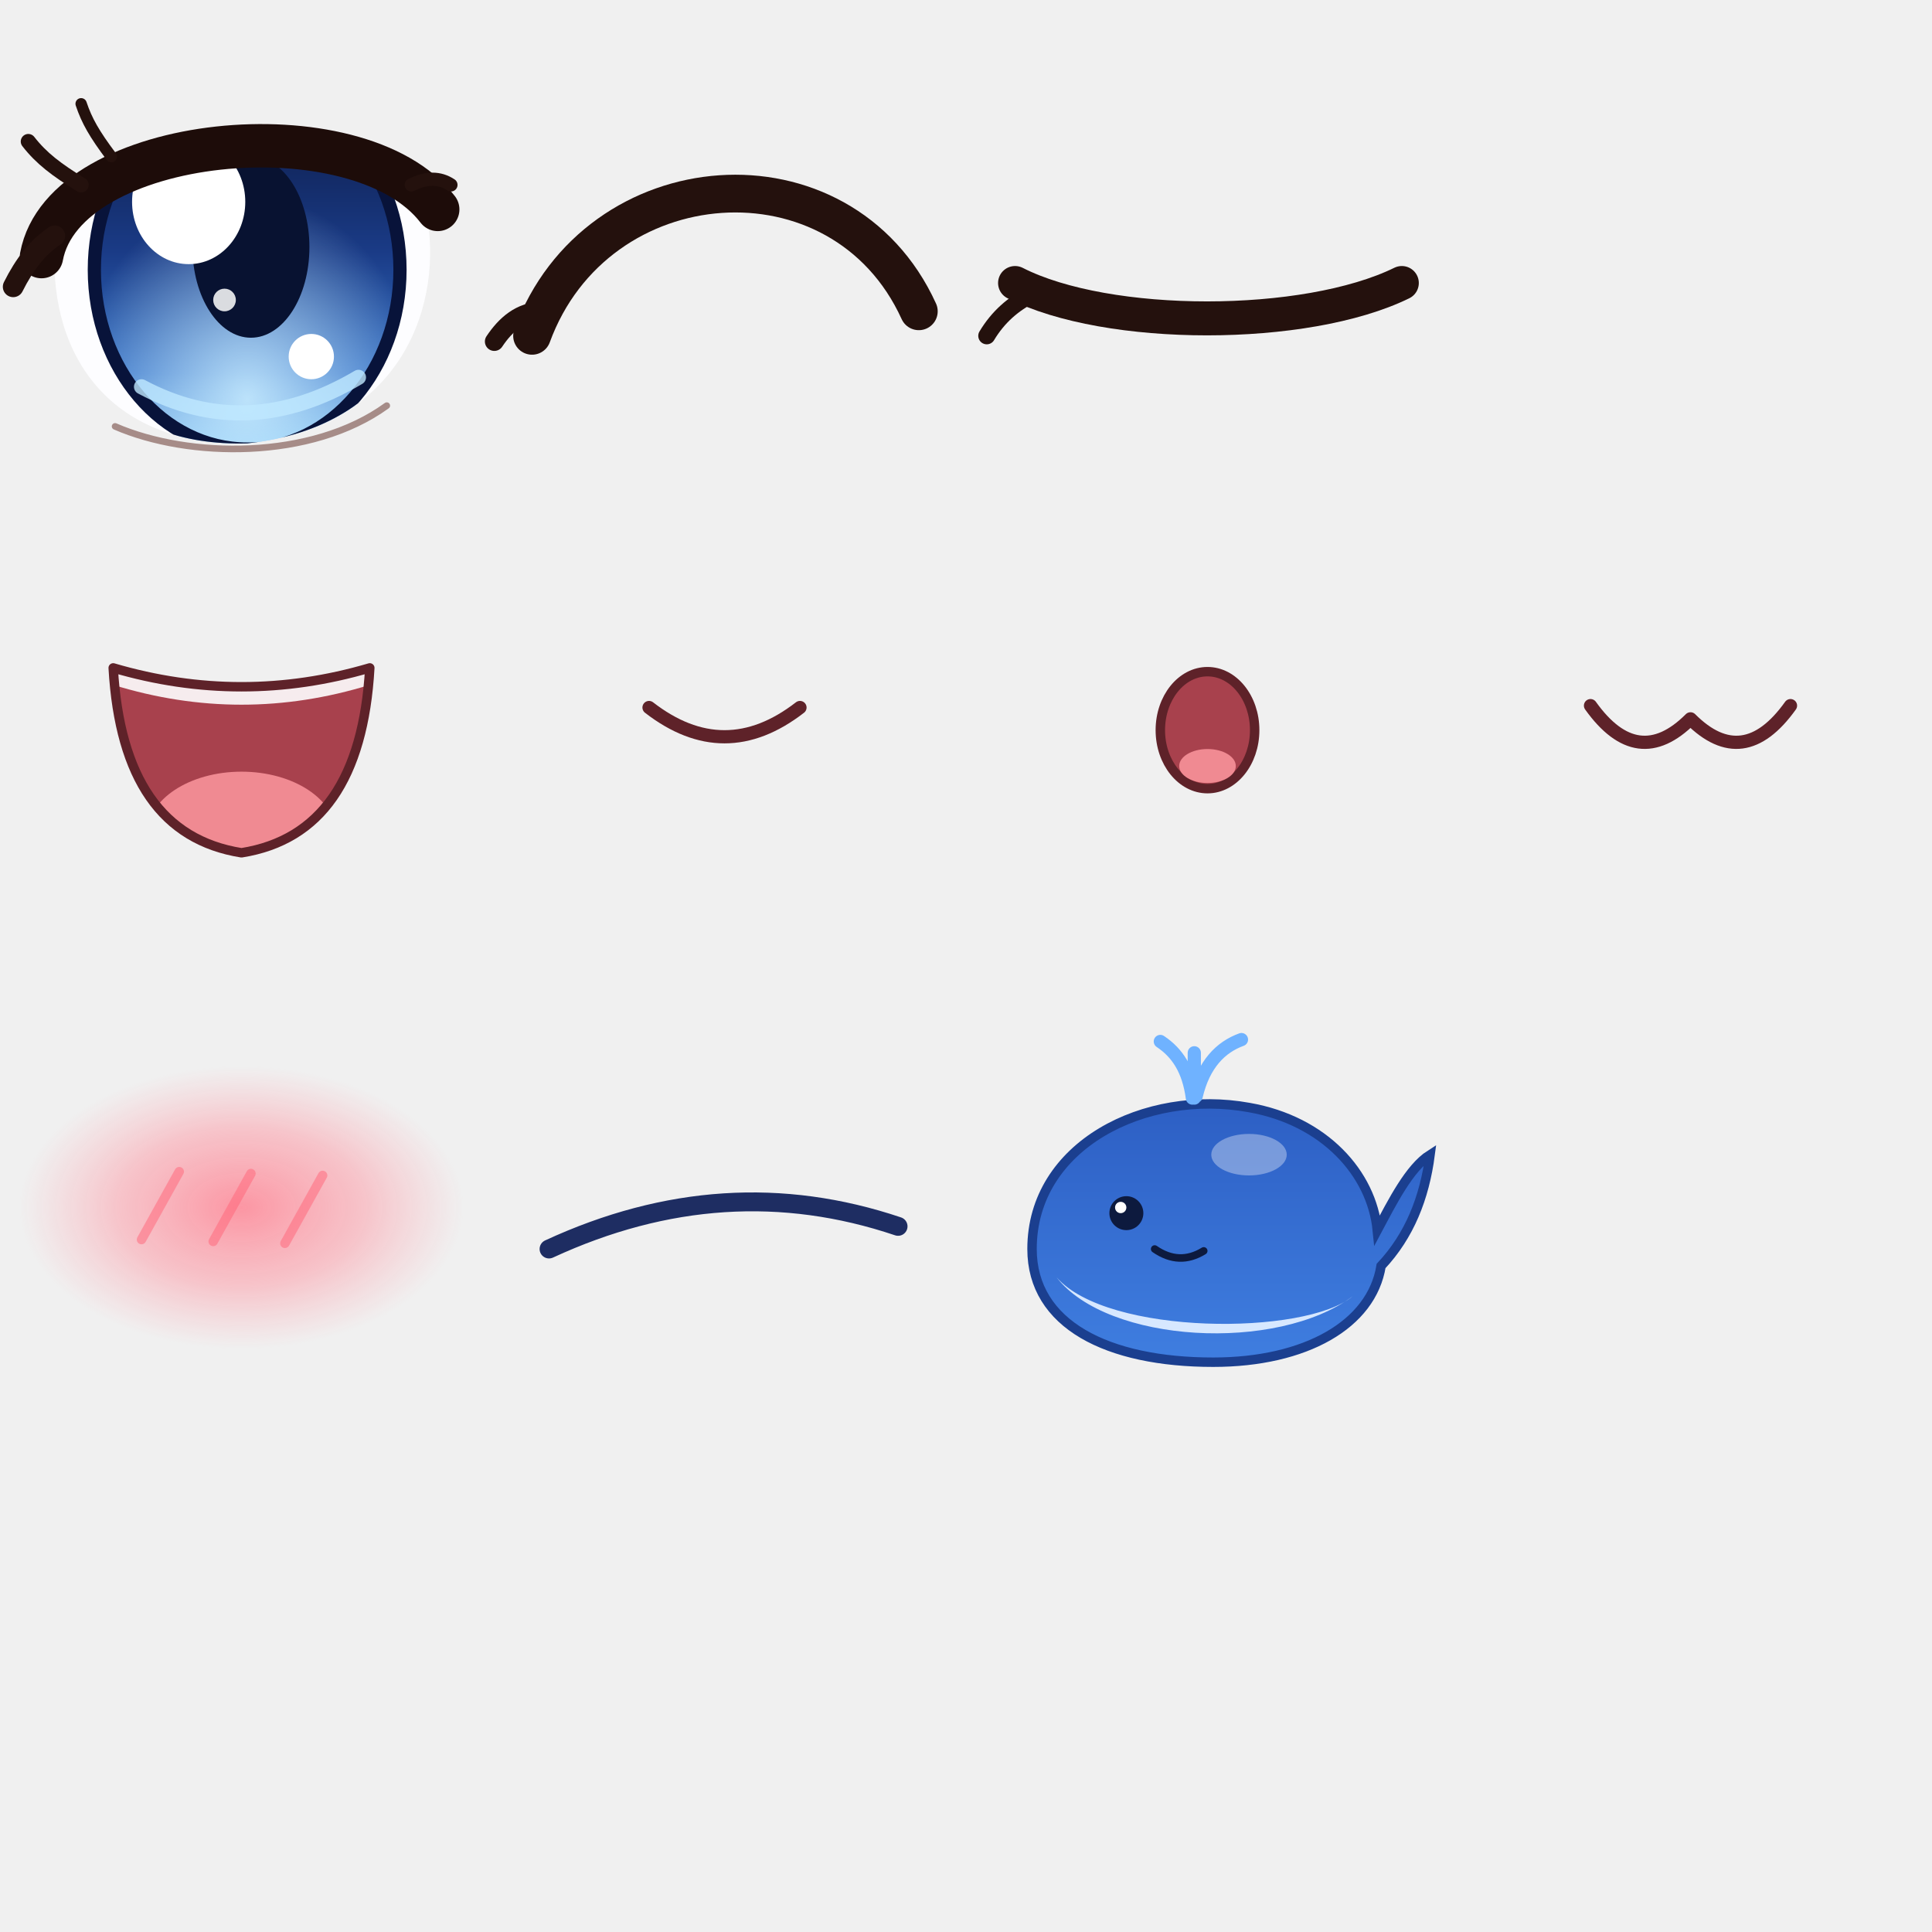
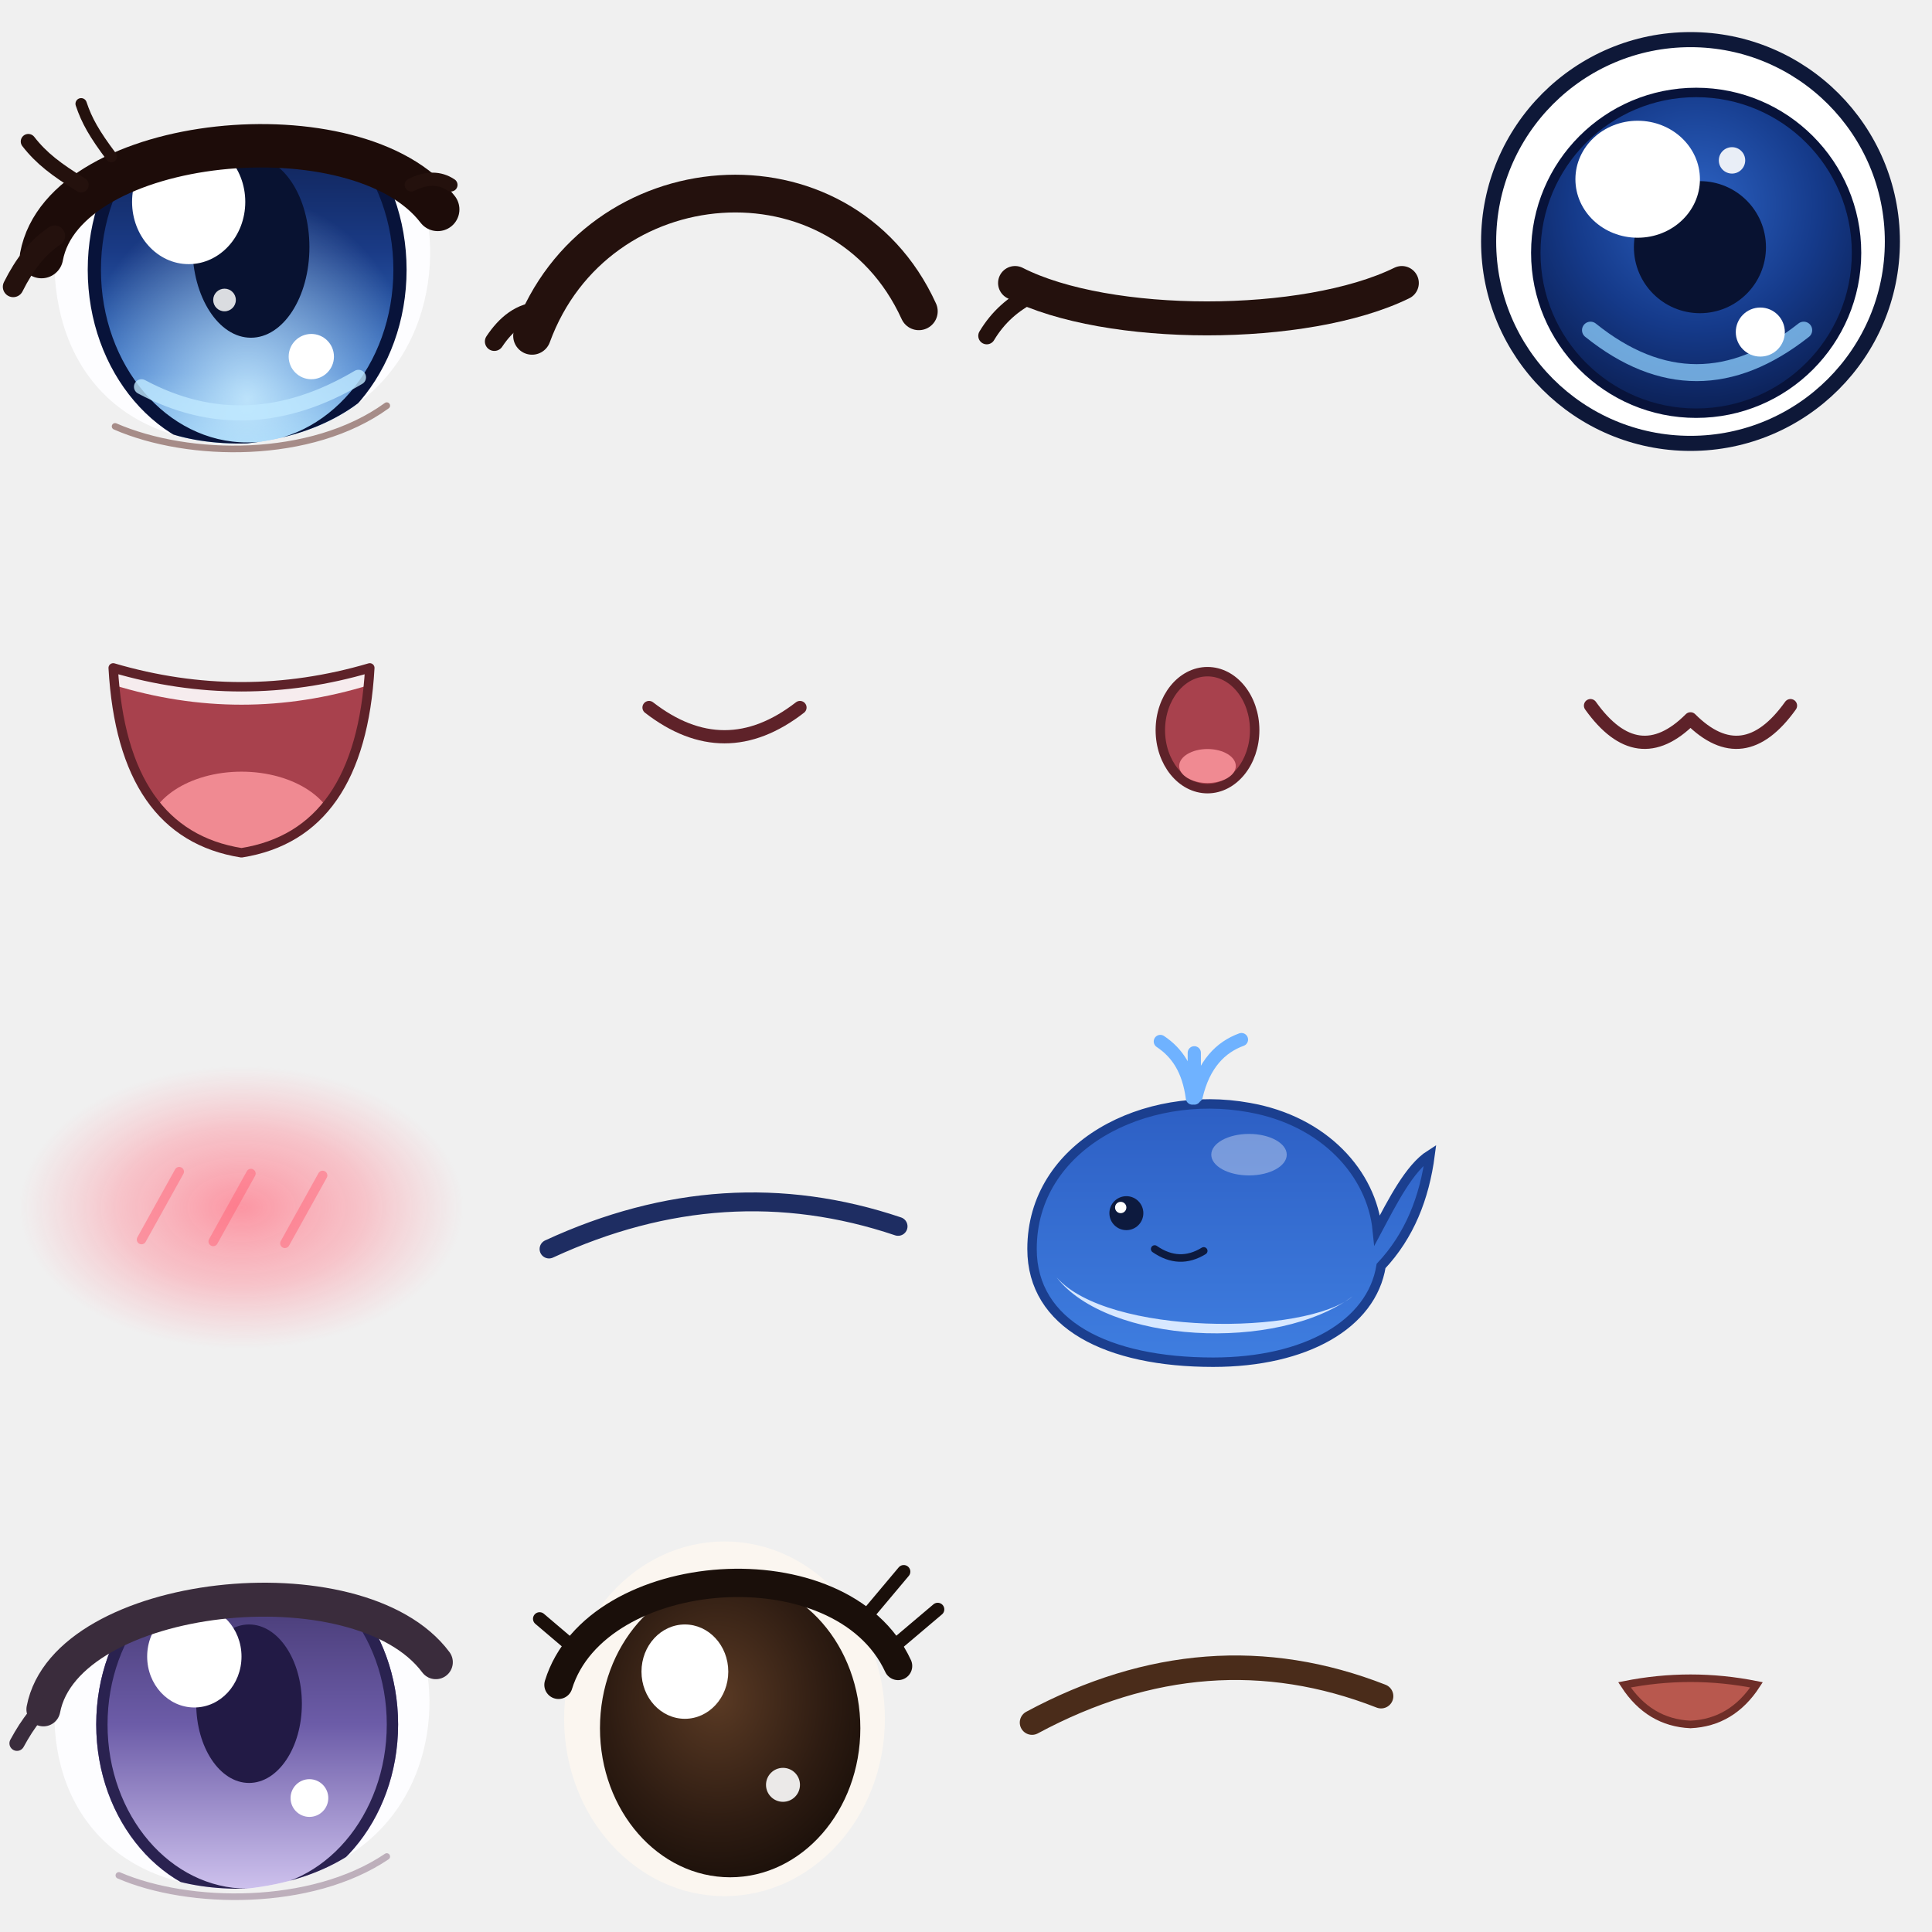
<svg xmlns="http://www.w3.org/2000/svg" width="2048" height="2048" viewBox="0 0 2048 2048">
  <defs>
    <linearGradient id="iris" x1="0" y1="0" x2="0" y2="1">
      <stop offset="0" stop-color="#0b1740" />
      <stop offset="0.45" stop-color="#1a3b86" />
      <stop offset="0.78" stop-color="#3470c6" />
      <stop offset="1" stop-color="#86c8f6" />
    </linearGradient>
    <radialGradient id="irisglow" cx="0.5" cy="0.85" r="0.55">
      <stop offset="0" stop-color="#c8ecff" stop-opacity="0.9" />
      <stop offset="1" stop-color="#c8ecff" stop-opacity="0" />
    </radialGradient>
    <clipPath id="eyeclip">
      <path d="M58 262 C 78 150, 382 118, 452 226 C 470 318, 430 452, 262 470 C 120 474, 52 380, 58 262 Z" />
    </clipPath>
    <radialGradient id="blush" cx="0.5" cy="0.5" r="0.5">
      <stop offset="0" stop-color="#ff7d8e" stop-opacity="0.78" />
      <stop offset="0.55" stop-color="#ff8c9a" stop-opacity="0.45" />
      <stop offset="1" stop-color="#ff9aa6" stop-opacity="0" />
    </radialGradient>
    <clipPath id="mouthclip">
      <path d="M120 196 Q 256 236 392 196 Q 382 372 256 392 Q 130 372 120 196 Z" />
    </clipPath>
    <linearGradient id="whale" x1="0" y1="0" x2="0" y2="1">
      <stop offset="0" stop-color="#2d5fc4" />
      <stop offset="1" stop-color="#3f7ee0" />
    </linearGradient>
  </defs>
  <g transform="translate(0,0)">
    <path d="M58 262 C 78 150, 382 118, 452 226 C 470 318, 430 452, 262 470 C 120 474, 52 380, 58 262 Z" fill="#fdfdff" />
    <g clip-path="url(#eyeclip)">
      <ellipse cx="262" cy="286" rx="168" ry="196" fill="url(#iris)" />
      <ellipse cx="262" cy="286" rx="168" ry="196" fill="url(#irisglow)" />
      <ellipse cx="262" cy="286" rx="162" ry="190" fill="none" stroke="#08133a" stroke-width="14" />
      <ellipse cx="266" cy="262" rx="62" ry="96" fill="#081231" />
      <path d="M150 410 Q 262 470 380 400" fill="none" stroke="#bfe8ff" stroke-width="16" stroke-opacity="0.8" stroke-linecap="round" />
      <ellipse cx="200" cy="214" rx="60" ry="66" fill="#ffffff" />
      <circle cx="330" cy="378" r="24" fill="#ffffff" />
      <circle cx="238" cy="318" r="12" fill="#ffffff" fill-opacity="0.85" />
    </g>
    <path d="M44 272 C 68 142, 380 112, 464 222" fill="none" stroke="#1d0c09" stroke-width="46" stroke-linecap="round" />
    <path d="M58 250 C 40 262, 26 280, 14 304" fill="none" stroke="#24110d" stroke-width="22" stroke-linecap="round" />
    <path d="M86 196 C 60 180, 44 168, 30 150" fill="none" stroke="#24110d" stroke-width="16" stroke-linecap="round" />
    <path d="M118 166 C 100 142, 92 128, 86 110" fill="none" stroke="#24110d" stroke-width="12" stroke-linecap="round" />
    <path d="M436 196 C 452 188, 466 188, 478 196" fill="none" stroke="#24110d" stroke-width="14" stroke-linecap="round" />
    <path d="M122 452 C 200 486, 330 488, 410 430" fill="none" stroke="#6a3b33" stroke-width="7" stroke-opacity="0.55" stroke-linecap="round" />
  </g>
  <g transform="translate(512,0)">
    <path d="M52 356 C 120 170, 380 150, 462 330" fill="none" stroke="#24110d" stroke-width="40" stroke-linecap="round" />
    <path d="M62 330 C 40 330, 24 344, 12 362" fill="none" stroke="#24110d" stroke-width="20" stroke-linecap="round" />
  </g>
  <g transform="translate(1024,0)">
    <path d="M52 300 C 150 350, 360 350, 462 300" fill="none" stroke="#24110d" stroke-width="36" stroke-linecap="round" />
    <path d="M70 312 C 50 322, 34 336, 22 356" fill="none" stroke="#24110d" stroke-width="18" stroke-linecap="round" />
  </g>
  <g transform="translate(0,512)">
    <path d="M120 196 Q 256 236 392 196 Q 382 372 256 392 Q 130 372 120 196 Z" fill="#a8414d" />
    <g clip-path="url(#mouthclip)">
      <ellipse cx="256" cy="372" rx="100" ry="66" fill="#f08a92" />
      <path d="M120 196 Q 256 236 392 196 L 392 214 Q 256 256 120 214 Z" fill="#ffffff" fill-opacity="0.9" />
    </g>
    <path d="M120 196 Q 256 236 392 196 Q 382 372 256 392 Q 130 372 120 196 Z" fill="none" stroke="#5e2229" stroke-width="10" stroke-linejoin="round" />
  </g>
  <g transform="translate(512,512)">
    <path d="M176 238 Q 256 300 336 238" fill="none" stroke="#5e2229" stroke-width="14" stroke-linecap="round" />
  </g>
  <g transform="translate(1024,512)">
    <ellipse cx="256" cy="262" rx="50" ry="62" fill="#a8414d" stroke="#5e2229" stroke-width="10" />
    <ellipse cx="256" cy="300" rx="30" ry="18" fill="#f08a92" />
  </g>
  <g transform="translate(1536,512)">
    <path d="M150 236 Q 200 306 256 250 Q 312 306 362 236" fill="none" stroke="#5e2229" stroke-width="14" stroke-linecap="round" stroke-linejoin="round" />
  </g>
  <g transform="translate(0,1024)">
    <ellipse cx="256" cy="256" rx="236" ry="150" fill="url(#blush)" />
    <path d="M150 290 L 190 218 M 226 292 L 266 220 M 302 294 L 342 222" stroke="#ff6479" stroke-width="10" stroke-opacity="0.5" stroke-linecap="round" />
  </g>
  <g transform="translate(512,1024)">
    <path d="M70 300 Q 256 214 440 276" fill="none" stroke="#1e2d62" stroke-width="20" stroke-linecap="round" />
  </g>
  <g transform="translate(1024,1024)">
    <path d="M70 300 C 70 190, 190 130, 300 150 C 380 164, 430 220, 436 280 C 452 250, 470 214, 492 200 C 486 246, 470 286, 440 318 C 430 380, 360 420, 262 420 C 150 420, 70 380, 70 300 Z" fill="url(#whale)" stroke="#1b3f8f" stroke-width="10" />
    <path d="M96 330 C 150 400, 330 410, 410 350 C 360 392, 150 392, 96 330 Z" fill="#d7e8ff" />
    <circle cx="170" cy="262" r="18" fill="#0d1a3e" />
    <circle cx="164" cy="256" r="6" fill="#ffffff" />
    <path d="M200 300 Q 226 318 252 302" fill="none" stroke="#0d1a3e" stroke-width="8" stroke-linecap="round" />
    <path d="M240 140 C 236 110, 224 92, 206 80 M 244 138 C 252 104, 270 86, 292 78 M 242 140 L 242 92" fill="none" stroke="#6fb2ff" stroke-width="14" stroke-linecap="round" />
    <ellipse cx="300" cy="200" rx="40" ry="22" fill="#ffffff" fill-opacity="0.35" />
  </g>
+   <g transform="translate(1536,0)">
+     <defs>
+       <radialGradient id="wiris" cx="0.5" cy="0.35" r="0.7">
+         <stop offset="0" stop-color="#2d63c4" />
+         <stop offset="0.55" stop-color="#153a8a" />
+         <stop offset="1" stop-color="#0a1c4d" />
+       </radialGradient>
+     </defs>
+     <circle cx="256" cy="256" r="214" fill="#ffffff" stroke="#0e1838" stroke-width="16" />
+     <circle cx="262" cy="268" r="170" fill="url(#wiris)" />
+     <circle cx="262" cy="268" r="170" fill="none" stroke="#08133a" stroke-width="10" />
+     <circle cx="266" cy="262" r="70" fill="#081231" />
+     <path d="M150 350 Q 262 440 376 350" fill="none" stroke="#8fd0ff" stroke-width="18" stroke-opacity="0.75" stroke-linecap="round" />
+     <ellipse cx="200" cy="190" rx="66" ry="62" fill="#ffffff" />
+     <circle cx="330" cy="352" r="26" fill="#ffffff" />
+     <circle cx="300" cy="170" r="14" fill="#ffffff" fill-opacity="0.9" />
+   </g>
+   <g transform="translate(0,1536)">
+     <defs>
+       <linearGradient id="diris" x1="0" y1="0" x2="0" y2="1">
+         <stop offset="0" stop-color="#3a2f63" />
+         <stop offset="0.5" stop-color="#6c5ca8" />
+         <stop offset="1" stop-color="#d4c8f2" />
+       </linearGradient>
+       <clipPath id="dclip">
+         <path d="M58 268 C 80 160, 380 128, 452 232 C 468 320, 428 448, 262 466 C 122 470, 52 380, 58 268 Z" />
+       </clipPath>
+     </defs>
+     <path d="M58 268 C 80 160, 380 128, 452 232 C 468 320, 428 448, 262 466 C 122 470, 52 380, 58 268 Z" fill="#fdfdff" />
+     <g clip-path="url(#dclip)">
+       <ellipse cx="262" cy="292" rx="160" ry="186" fill="url(#diris)" />
+       <ellipse cx="262" cy="292" rx="154" ry="180" fill="none" stroke="#2a2250" stroke-width="12" />
+       <ellipse cx="264" cy="270" rx="56" ry="84" fill="#221a45" />
+       <ellipse cx="206" cy="220" rx="50" ry="54" fill="#ffffff" />
+       <circle cx="328" cy="370" r="20" fill="#ffffff" />
+     </g>
+     <path d="M46 276 C 70 150, 380 116, 462 226" fill="none" stroke="#3a2c3c" stroke-width="36" stroke-linecap="round" />
+     <path d="M60 262 C 42 274, 30 290, 18 312" fill="none" stroke="#3a2c3c" stroke-width="16" stroke-linecap="round" />
+     <path d="M126 452 C 200 484, 330 486, 410 432" fill="none" stroke="#8a6f86" stroke-width="7" stroke-opacity="0.5" stroke-linecap="round" />
+   </g>
+   <g transform="translate(512,1536)">
+     <defs>
+       <radialGradient id="biris" cx="0.45" cy="0.4" r="0.7">
+         <stop offset="0" stop-color="#5a3a24" />
+         <stop offset="0.6" stop-color="#2e1c12" />
+         <stop offset="1" stop-color="#150c07" />
+       </radialGradient>
+     </defs>
+     <ellipse cx="256" cy="286" rx="170" ry="188" fill="#fbf6f0" />
+     <ellipse cx="262" cy="296" rx="138" ry="158" fill="url(#biris)" />
+     <ellipse cx="214" cy="236" rx="46" ry="50" fill="#ffffff" />
+     <circle cx="318" cy="356" r="18" fill="#ffffff" fill-opacity="0.9" />
+     <path d="M80 250 C 120 120, 380 100, 440 230" fill="none" stroke="#1a0f0a" stroke-width="30" stroke-linecap="round" />
+     <path d="M430 214 L 482 170 M 404 180 L 446 130 M 100 214 L 60 180" stroke="#1a0f0a" stroke-width="14" stroke-linecap="round" />
+   </g>
+   <g transform="translate(1024,1536)">
+     <path d="M70 290 Q 256 190 440 262" fill="none" stroke="#4a2c1a" stroke-width="26" stroke-linecap="round" />
+   </g>
+   <g transform="translate(1536,1536)">
+     <path d="M186 250 Q 256 236 326 250 Q 300 290 256 292 Q 212 290 186 250 Z" fill="#b8584e" stroke="#6e2e28" stroke-width="8" />
+   </g>
</svg>
